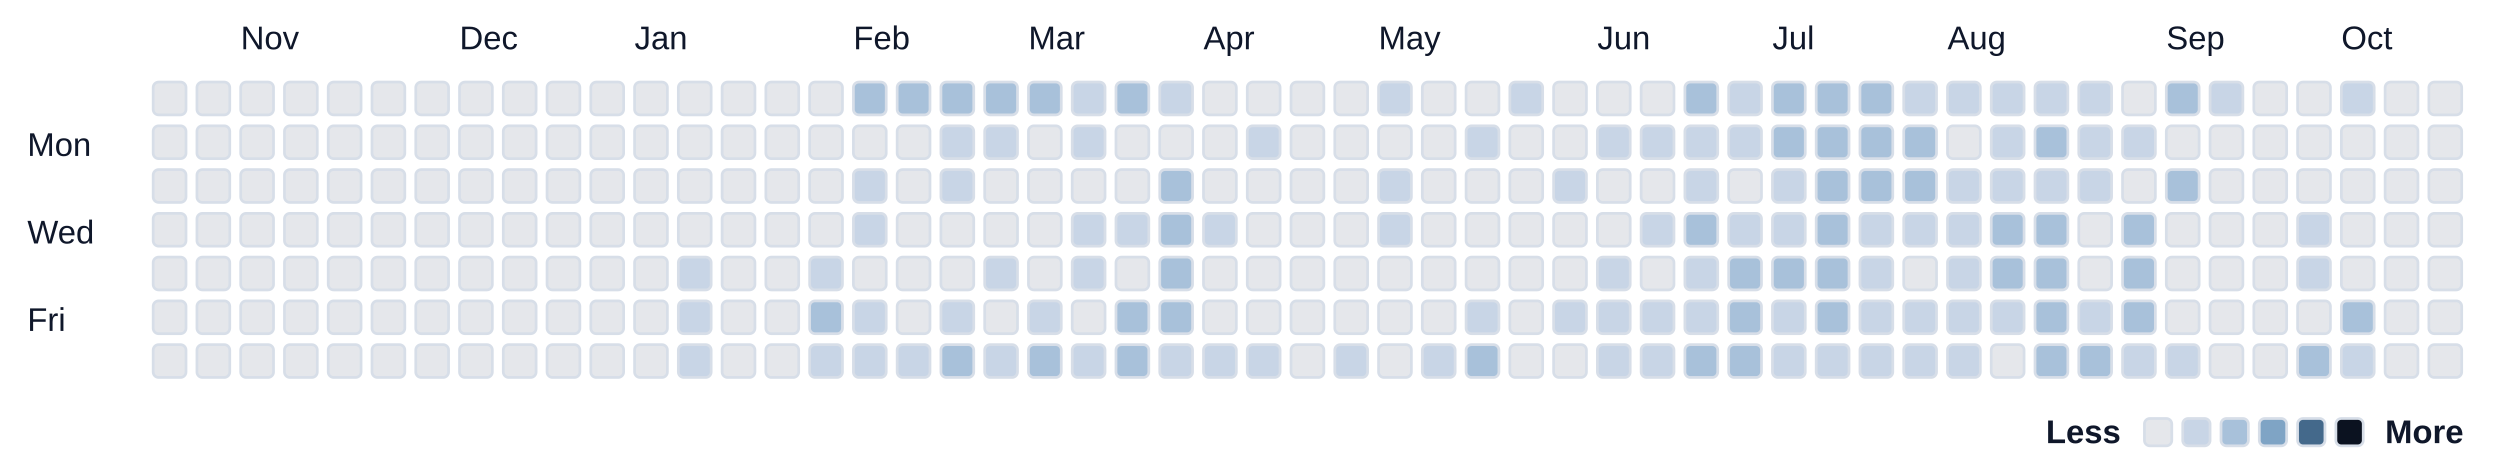
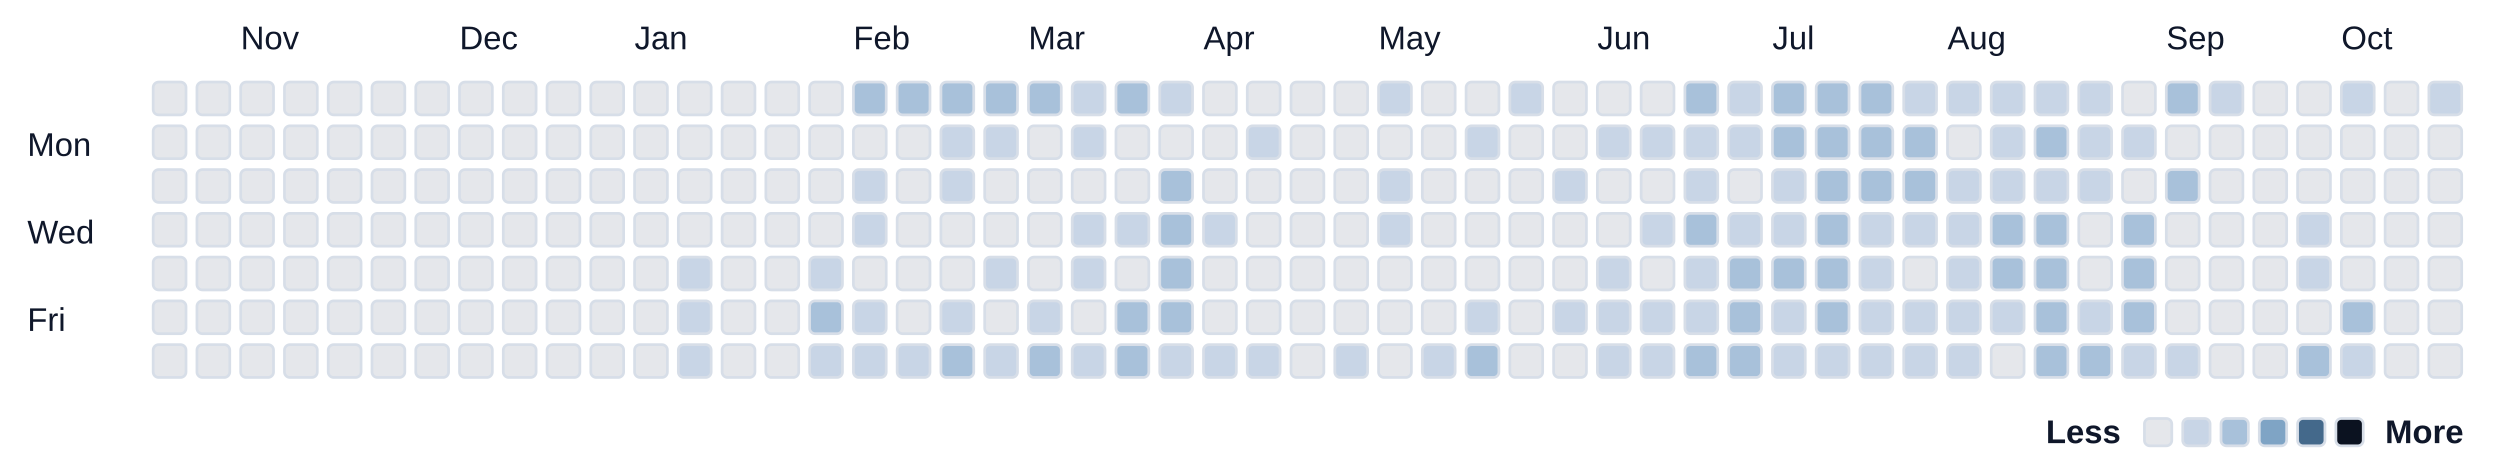
<svg xmlns="http://www.w3.org/2000/svg" baseProfile="tiny" height="174" version="1.2" width="914">
  <defs />
  <text fill="#0F172A" font-family="Segoe UI, Arial, sans-serif" font-size="12px" x="88" y="18">Nov</text>
  <text fill="#0F172A" font-family="Segoe UI, Arial, sans-serif" font-size="12px" x="168" y="18">Dec</text>
  <text fill="#0F172A" font-family="Segoe UI, Arial, sans-serif" font-size="12px" x="232" y="18">Jan</text>
  <text fill="#0F172A" font-family="Segoe UI, Arial, sans-serif" font-size="12px" x="312" y="18">Feb</text>
  <text fill="#0F172A" font-family="Segoe UI, Arial, sans-serif" font-size="12px" x="376" y="18">Mar</text>
  <text fill="#0F172A" font-family="Segoe UI, Arial, sans-serif" font-size="12px" x="440" y="18">Apr</text>
  <text fill="#0F172A" font-family="Segoe UI, Arial, sans-serif" font-size="12px" x="504" y="18">May</text>
  <text fill="#0F172A" font-family="Segoe UI, Arial, sans-serif" font-size="12px" x="584" y="18">Jun</text>
  <text fill="#0F172A" font-family="Segoe UI, Arial, sans-serif" font-size="12px" x="648" y="18">Jul</text>
  <text fill="#0F172A" font-family="Segoe UI, Arial, sans-serif" font-size="12px" x="712" y="18">Aug</text>
  <text fill="#0F172A" font-family="Segoe UI, Arial, sans-serif" font-size="12px" x="792" y="18">Sep</text>
  <text fill="#0F172A" font-family="Segoe UI, Arial, sans-serif" font-size="12px" x="856" y="18">Oct</text>
  <text fill="#0F172A" font-family="Segoe UI, Arial, sans-serif" font-size="12px" x="10" y="57">Mon</text>
  <text fill="#0F172A" font-family="Segoe UI, Arial, sans-serif" font-size="12px" x="10" y="89">Wed</text>
  <text fill="#0F172A" font-family="Segoe UI, Arial, sans-serif" font-size="12px" x="10" y="121">Fri</text>
  <rect fill="#E5E7EB" height="12" rx="2" ry="2" stroke="#D7DEE8" stroke-width="1" width="12" x="56" y="30" />
  <rect fill="#E5E7EB" height="12" rx="2" ry="2" stroke="#D7DEE8" stroke-width="1" width="12" x="56" y="46" />
  <rect fill="#E5E7EB" height="12" rx="2" ry="2" stroke="#D7DEE8" stroke-width="1" width="12" x="56" y="62" />
  <rect fill="#E5E7EB" height="12" rx="2" ry="2" stroke="#D7DEE8" stroke-width="1" width="12" x="56" y="78" />
  <rect fill="#E5E7EB" height="12" rx="2" ry="2" stroke="#D7DEE8" stroke-width="1" width="12" x="56" y="94" />
  <rect fill="#E5E7EB" height="12" rx="2" ry="2" stroke="#D7DEE8" stroke-width="1" width="12" x="56" y="110" />
  <rect fill="#E5E7EB" height="12" rx="2" ry="2" stroke="#D7DEE8" stroke-width="1" width="12" x="56" y="126" />
  <rect fill="#E5E7EB" height="12" rx="2" ry="2" stroke="#D7DEE8" stroke-width="1" width="12" x="72" y="30" />
  <rect fill="#E5E7EB" height="12" rx="2" ry="2" stroke="#D7DEE8" stroke-width="1" width="12" x="72" y="46" />
  <rect fill="#E5E7EB" height="12" rx="2" ry="2" stroke="#D7DEE8" stroke-width="1" width="12" x="72" y="62" />
  <rect fill="#E5E7EB" height="12" rx="2" ry="2" stroke="#D7DEE8" stroke-width="1" width="12" x="72" y="78" />
  <rect fill="#E5E7EB" height="12" rx="2" ry="2" stroke="#D7DEE8" stroke-width="1" width="12" x="72" y="94" />
  <rect fill="#E5E7EB" height="12" rx="2" ry="2" stroke="#D7DEE8" stroke-width="1" width="12" x="72" y="110" />
  <rect fill="#E5E7EB" height="12" rx="2" ry="2" stroke="#D7DEE8" stroke-width="1" width="12" x="72" y="126" />
  <rect fill="#E5E7EB" height="12" rx="2" ry="2" stroke="#D7DEE8" stroke-width="1" width="12" x="88" y="30" />
  <rect fill="#E5E7EB" height="12" rx="2" ry="2" stroke="#D7DEE8" stroke-width="1" width="12" x="88" y="46" />
  <rect fill="#E5E7EB" height="12" rx="2" ry="2" stroke="#D7DEE8" stroke-width="1" width="12" x="88" y="62" />
  <rect fill="#E5E7EB" height="12" rx="2" ry="2" stroke="#D7DEE8" stroke-width="1" width="12" x="88" y="78" />
  <rect fill="#E5E7EB" height="12" rx="2" ry="2" stroke="#D7DEE8" stroke-width="1" width="12" x="88" y="94" />
  <rect fill="#E5E7EB" height="12" rx="2" ry="2" stroke="#D7DEE8" stroke-width="1" width="12" x="88" y="110" />
  <rect fill="#E5E7EB" height="12" rx="2" ry="2" stroke="#D7DEE8" stroke-width="1" width="12" x="88" y="126" />
  <rect fill="#E5E7EB" height="12" rx="2" ry="2" stroke="#D7DEE8" stroke-width="1" width="12" x="104" y="30" />
  <rect fill="#E5E7EB" height="12" rx="2" ry="2" stroke="#D7DEE8" stroke-width="1" width="12" x="104" y="46" />
  <rect fill="#E5E7EB" height="12" rx="2" ry="2" stroke="#D7DEE8" stroke-width="1" width="12" x="104" y="62" />
  <rect fill="#E5E7EB" height="12" rx="2" ry="2" stroke="#D7DEE8" stroke-width="1" width="12" x="104" y="78" />
  <rect fill="#E5E7EB" height="12" rx="2" ry="2" stroke="#D7DEE8" stroke-width="1" width="12" x="104" y="94" />
  <rect fill="#E5E7EB" height="12" rx="2" ry="2" stroke="#D7DEE8" stroke-width="1" width="12" x="104" y="110" />
  <rect fill="#E5E7EB" height="12" rx="2" ry="2" stroke="#D7DEE8" stroke-width="1" width="12" x="104" y="126" />
  <rect fill="#E5E7EB" height="12" rx="2" ry="2" stroke="#D7DEE8" stroke-width="1" width="12" x="120" y="30" />
  <rect fill="#E5E7EB" height="12" rx="2" ry="2" stroke="#D7DEE8" stroke-width="1" width="12" x="120" y="46" />
  <rect fill="#E5E7EB" height="12" rx="2" ry="2" stroke="#D7DEE8" stroke-width="1" width="12" x="120" y="62" />
  <rect fill="#E5E7EB" height="12" rx="2" ry="2" stroke="#D7DEE8" stroke-width="1" width="12" x="120" y="78" />
  <rect fill="#E5E7EB" height="12" rx="2" ry="2" stroke="#D7DEE8" stroke-width="1" width="12" x="120" y="94" />
  <rect fill="#E5E7EB" height="12" rx="2" ry="2" stroke="#D7DEE8" stroke-width="1" width="12" x="120" y="110" />
  <rect fill="#E5E7EB" height="12" rx="2" ry="2" stroke="#D7DEE8" stroke-width="1" width="12" x="120" y="126" />
  <rect fill="#E5E7EB" height="12" rx="2" ry="2" stroke="#D7DEE8" stroke-width="1" width="12" x="136" y="30" />
  <rect fill="#E5E7EB" height="12" rx="2" ry="2" stroke="#D7DEE8" stroke-width="1" width="12" x="136" y="46" />
  <rect fill="#E5E7EB" height="12" rx="2" ry="2" stroke="#D7DEE8" stroke-width="1" width="12" x="136" y="62" />
  <rect fill="#E5E7EB" height="12" rx="2" ry="2" stroke="#D7DEE8" stroke-width="1" width="12" x="136" y="78" />
  <rect fill="#E5E7EB" height="12" rx="2" ry="2" stroke="#D7DEE8" stroke-width="1" width="12" x="136" y="94" />
  <rect fill="#E5E7EB" height="12" rx="2" ry="2" stroke="#D7DEE8" stroke-width="1" width="12" x="136" y="110" />
  <rect fill="#E5E7EB" height="12" rx="2" ry="2" stroke="#D7DEE8" stroke-width="1" width="12" x="136" y="126" />
  <rect fill="#E5E7EB" height="12" rx="2" ry="2" stroke="#D7DEE8" stroke-width="1" width="12" x="152" y="30" />
  <rect fill="#E5E7EB" height="12" rx="2" ry="2" stroke="#D7DEE8" stroke-width="1" width="12" x="152" y="46" />
  <rect fill="#E5E7EB" height="12" rx="2" ry="2" stroke="#D7DEE8" stroke-width="1" width="12" x="152" y="62" />
  <rect fill="#E5E7EB" height="12" rx="2" ry="2" stroke="#D7DEE8" stroke-width="1" width="12" x="152" y="78" />
  <rect fill="#E5E7EB" height="12" rx="2" ry="2" stroke="#D7DEE8" stroke-width="1" width="12" x="152" y="94" />
  <rect fill="#E5E7EB" height="12" rx="2" ry="2" stroke="#D7DEE8" stroke-width="1" width="12" x="152" y="110" />
  <rect fill="#E5E7EB" height="12" rx="2" ry="2" stroke="#D7DEE8" stroke-width="1" width="12" x="152" y="126" />
  <rect fill="#E5E7EB" height="12" rx="2" ry="2" stroke="#D7DEE8" stroke-width="1" width="12" x="168" y="30" />
  <rect fill="#E5E7EB" height="12" rx="2" ry="2" stroke="#D7DEE8" stroke-width="1" width="12" x="168" y="46" />
  <rect fill="#E5E7EB" height="12" rx="2" ry="2" stroke="#D7DEE8" stroke-width="1" width="12" x="168" y="62" />
  <rect fill="#E5E7EB" height="12" rx="2" ry="2" stroke="#D7DEE8" stroke-width="1" width="12" x="168" y="78" />
  <rect fill="#E5E7EB" height="12" rx="2" ry="2" stroke="#D7DEE8" stroke-width="1" width="12" x="168" y="94" />
  <rect fill="#E5E7EB" height="12" rx="2" ry="2" stroke="#D7DEE8" stroke-width="1" width="12" x="168" y="110" />
  <rect fill="#E5E7EB" height="12" rx="2" ry="2" stroke="#D7DEE8" stroke-width="1" width="12" x="168" y="126" />
  <rect fill="#E5E7EB" height="12" rx="2" ry="2" stroke="#D7DEE8" stroke-width="1" width="12" x="184" y="30" />
  <rect fill="#E5E7EB" height="12" rx="2" ry="2" stroke="#D7DEE8" stroke-width="1" width="12" x="184" y="46" />
  <rect fill="#E5E7EB" height="12" rx="2" ry="2" stroke="#D7DEE8" stroke-width="1" width="12" x="184" y="62" />
  <rect fill="#E5E7EB" height="12" rx="2" ry="2" stroke="#D7DEE8" stroke-width="1" width="12" x="184" y="78" />
  <rect fill="#E5E7EB" height="12" rx="2" ry="2" stroke="#D7DEE8" stroke-width="1" width="12" x="184" y="94" />
  <rect fill="#E5E7EB" height="12" rx="2" ry="2" stroke="#D7DEE8" stroke-width="1" width="12" x="184" y="110" />
  <rect fill="#E5E7EB" height="12" rx="2" ry="2" stroke="#D7DEE8" stroke-width="1" width="12" x="184" y="126" />
  <rect fill="#E5E7EB" height="12" rx="2" ry="2" stroke="#D7DEE8" stroke-width="1" width="12" x="200" y="30" />
  <rect fill="#E5E7EB" height="12" rx="2" ry="2" stroke="#D7DEE8" stroke-width="1" width="12" x="200" y="46" />
  <rect fill="#E5E7EB" height="12" rx="2" ry="2" stroke="#D7DEE8" stroke-width="1" width="12" x="200" y="62" />
  <rect fill="#E5E7EB" height="12" rx="2" ry="2" stroke="#D7DEE8" stroke-width="1" width="12" x="200" y="78" />
  <rect fill="#E5E7EB" height="12" rx="2" ry="2" stroke="#D7DEE8" stroke-width="1" width="12" x="200" y="94" />
  <rect fill="#E5E7EB" height="12" rx="2" ry="2" stroke="#D7DEE8" stroke-width="1" width="12" x="200" y="110" />
  <rect fill="#E5E7EB" height="12" rx="2" ry="2" stroke="#D7DEE8" stroke-width="1" width="12" x="200" y="126" />
  <rect fill="#E5E7EB" height="12" rx="2" ry="2" stroke="#D7DEE8" stroke-width="1" width="12" x="216" y="30" />
  <rect fill="#E5E7EB" height="12" rx="2" ry="2" stroke="#D7DEE8" stroke-width="1" width="12" x="216" y="46" />
  <rect fill="#E5E7EB" height="12" rx="2" ry="2" stroke="#D7DEE8" stroke-width="1" width="12" x="216" y="62" />
  <rect fill="#E5E7EB" height="12" rx="2" ry="2" stroke="#D7DEE8" stroke-width="1" width="12" x="216" y="78" />
  <rect fill="#E5E7EB" height="12" rx="2" ry="2" stroke="#D7DEE8" stroke-width="1" width="12" x="216" y="94" />
  <rect fill="#E5E7EB" height="12" rx="2" ry="2" stroke="#D7DEE8" stroke-width="1" width="12" x="216" y="110" />
  <rect fill="#E5E7EB" height="12" rx="2" ry="2" stroke="#D7DEE8" stroke-width="1" width="12" x="216" y="126" />
  <rect fill="#E5E7EB" height="12" rx="2" ry="2" stroke="#D7DEE8" stroke-width="1" width="12" x="232" y="30" />
  <rect fill="#E5E7EB" height="12" rx="2" ry="2" stroke="#D7DEE8" stroke-width="1" width="12" x="232" y="46" />
  <rect fill="#E5E7EB" height="12" rx="2" ry="2" stroke="#D7DEE8" stroke-width="1" width="12" x="232" y="62" />
  <rect fill="#E5E7EB" height="12" rx="2" ry="2" stroke="#D7DEE8" stroke-width="1" width="12" x="232" y="78" />
  <rect fill="#E5E7EB" height="12" rx="2" ry="2" stroke="#D7DEE8" stroke-width="1" width="12" x="232" y="94" />
  <rect fill="#E5E7EB" height="12" rx="2" ry="2" stroke="#D7DEE8" stroke-width="1" width="12" x="232" y="110" />
  <rect fill="#E5E7EB" height="12" rx="2" ry="2" stroke="#D7DEE8" stroke-width="1" width="12" x="232" y="126" />
  <rect fill="#E5E7EB" height="12" rx="2" ry="2" stroke="#D7DEE8" stroke-width="1" width="12" x="248" y="30" />
  <rect fill="#E5E7EB" height="12" rx="2" ry="2" stroke="#D7DEE8" stroke-width="1" width="12" x="248" y="46" />
  <rect fill="#E5E7EB" height="12" rx="2" ry="2" stroke="#D7DEE8" stroke-width="1" width="12" x="248" y="62" />
  <rect fill="#E5E7EB" height="12" rx="2" ry="2" stroke="#D7DEE8" stroke-width="1" width="12" x="248" y="78" />
  <rect fill="#C8D5E6" height="12" rx="2" ry="2" stroke="#D7DEE8" stroke-width="1" width="12" x="248" y="94" />
  <rect fill="#C8D5E6" height="12" rx="2" ry="2" stroke="#D7DEE8" stroke-width="1" width="12" x="248" y="110" />
  <rect fill="#C8D5E6" height="12" rx="2" ry="2" stroke="#D7DEE8" stroke-width="1" width="12" x="248" y="126" />
  <rect fill="#E5E7EB" height="12" rx="2" ry="2" stroke="#D7DEE8" stroke-width="1" width="12" x="264" y="30" />
  <rect fill="#E5E7EB" height="12" rx="2" ry="2" stroke="#D7DEE8" stroke-width="1" width="12" x="264" y="46" />
  <rect fill="#E5E7EB" height="12" rx="2" ry="2" stroke="#D7DEE8" stroke-width="1" width="12" x="264" y="62" />
  <rect fill="#E5E7EB" height="12" rx="2" ry="2" stroke="#D7DEE8" stroke-width="1" width="12" x="264" y="78" />
  <rect fill="#E5E7EB" height="12" rx="2" ry="2" stroke="#D7DEE8" stroke-width="1" width="12" x="264" y="94" />
  <rect fill="#E5E7EB" height="12" rx="2" ry="2" stroke="#D7DEE8" stroke-width="1" width="12" x="264" y="110" />
  <rect fill="#E5E7EB" height="12" rx="2" ry="2" stroke="#D7DEE8" stroke-width="1" width="12" x="264" y="126" />
  <rect fill="#E5E7EB" height="12" rx="2" ry="2" stroke="#D7DEE8" stroke-width="1" width="12" x="280" y="30" />
  <rect fill="#E5E7EB" height="12" rx="2" ry="2" stroke="#D7DEE8" stroke-width="1" width="12" x="280" y="46" />
  <rect fill="#E5E7EB" height="12" rx="2" ry="2" stroke="#D7DEE8" stroke-width="1" width="12" x="280" y="62" />
  <rect fill="#E5E7EB" height="12" rx="2" ry="2" stroke="#D7DEE8" stroke-width="1" width="12" x="280" y="78" />
  <rect fill="#E5E7EB" height="12" rx="2" ry="2" stroke="#D7DEE8" stroke-width="1" width="12" x="280" y="94" />
  <rect fill="#E5E7EB" height="12" rx="2" ry="2" stroke="#D7DEE8" stroke-width="1" width="12" x="280" y="110" />
  <rect fill="#E5E7EB" height="12" rx="2" ry="2" stroke="#D7DEE8" stroke-width="1" width="12" x="280" y="126" />
  <rect fill="#E5E7EB" height="12" rx="2" ry="2" stroke="#D7DEE8" stroke-width="1" width="12" x="296" y="30" />
  <rect fill="#E5E7EB" height="12" rx="2" ry="2" stroke="#D7DEE8" stroke-width="1" width="12" x="296" y="46" />
  <rect fill="#E5E7EB" height="12" rx="2" ry="2" stroke="#D7DEE8" stroke-width="1" width="12" x="296" y="62" />
  <rect fill="#E5E7EB" height="12" rx="2" ry="2" stroke="#D7DEE8" stroke-width="1" width="12" x="296" y="78" />
  <rect fill="#C8D5E6" height="12" rx="2" ry="2" stroke="#D7DEE8" stroke-width="1" width="12" x="296" y="94" />
  <rect fill="#A8C1DA" height="12" rx="2" ry="2" stroke="#D7DEE8" stroke-width="1" width="12" x="296" y="110" />
  <rect fill="#C8D5E6" height="12" rx="2" ry="2" stroke="#D7DEE8" stroke-width="1" width="12" x="296" y="126" />
  <rect fill="#A8C1DA" height="12" rx="2" ry="2" stroke="#D7DEE8" stroke-width="1" width="12" x="312" y="30" />
  <rect fill="#E5E7EB" height="12" rx="2" ry="2" stroke="#D7DEE8" stroke-width="1" width="12" x="312" y="46" />
  <rect fill="#C8D5E6" height="12" rx="2" ry="2" stroke="#D7DEE8" stroke-width="1" width="12" x="312" y="62" />
  <rect fill="#C8D5E6" height="12" rx="2" ry="2" stroke="#D7DEE8" stroke-width="1" width="12" x="312" y="78" />
  <rect fill="#E5E7EB" height="12" rx="2" ry="2" stroke="#D7DEE8" stroke-width="1" width="12" x="312" y="94" />
  <rect fill="#C8D5E6" height="12" rx="2" ry="2" stroke="#D7DEE8" stroke-width="1" width="12" x="312" y="110" />
  <rect fill="#C8D5E6" height="12" rx="2" ry="2" stroke="#D7DEE8" stroke-width="1" width="12" x="312" y="126" />
  <rect fill="#A8C1DA" height="12" rx="2" ry="2" stroke="#D7DEE8" stroke-width="1" width="12" x="328" y="30" />
  <rect fill="#E5E7EB" height="12" rx="2" ry="2" stroke="#D7DEE8" stroke-width="1" width="12" x="328" y="46" />
  <rect fill="#E5E7EB" height="12" rx="2" ry="2" stroke="#D7DEE8" stroke-width="1" width="12" x="328" y="62" />
  <rect fill="#E5E7EB" height="12" rx="2" ry="2" stroke="#D7DEE8" stroke-width="1" width="12" x="328" y="78" />
  <rect fill="#E5E7EB" height="12" rx="2" ry="2" stroke="#D7DEE8" stroke-width="1" width="12" x="328" y="94" />
  <rect fill="#E5E7EB" height="12" rx="2" ry="2" stroke="#D7DEE8" stroke-width="1" width="12" x="328" y="110" />
  <rect fill="#C8D5E6" height="12" rx="2" ry="2" stroke="#D7DEE8" stroke-width="1" width="12" x="328" y="126" />
  <rect fill="#A8C1DA" height="12" rx="2" ry="2" stroke="#D7DEE8" stroke-width="1" width="12" x="344" y="30" />
  <rect fill="#C8D5E6" height="12" rx="2" ry="2" stroke="#D7DEE8" stroke-width="1" width="12" x="344" y="46" />
  <rect fill="#C8D5E6" height="12" rx="2" ry="2" stroke="#D7DEE8" stroke-width="1" width="12" x="344" y="62" />
  <rect fill="#E5E7EB" height="12" rx="2" ry="2" stroke="#D7DEE8" stroke-width="1" width="12" x="344" y="78" />
  <rect fill="#E5E7EB" height="12" rx="2" ry="2" stroke="#D7DEE8" stroke-width="1" width="12" x="344" y="94" />
  <rect fill="#C8D5E6" height="12" rx="2" ry="2" stroke="#D7DEE8" stroke-width="1" width="12" x="344" y="110" />
  <rect fill="#A8C1DA" height="12" rx="2" ry="2" stroke="#D7DEE8" stroke-width="1" width="12" x="344" y="126" />
  <rect fill="#A8C1DA" height="12" rx="2" ry="2" stroke="#D7DEE8" stroke-width="1" width="12" x="360" y="30" />
  <rect fill="#C8D5E6" height="12" rx="2" ry="2" stroke="#D7DEE8" stroke-width="1" width="12" x="360" y="46" />
  <rect fill="#E5E7EB" height="12" rx="2" ry="2" stroke="#D7DEE8" stroke-width="1" width="12" x="360" y="62" />
  <rect fill="#E5E7EB" height="12" rx="2" ry="2" stroke="#D7DEE8" stroke-width="1" width="12" x="360" y="78" />
  <rect fill="#C8D5E6" height="12" rx="2" ry="2" stroke="#D7DEE8" stroke-width="1" width="12" x="360" y="94" />
  <rect fill="#E5E7EB" height="12" rx="2" ry="2" stroke="#D7DEE8" stroke-width="1" width="12" x="360" y="110" />
  <rect fill="#C8D5E6" height="12" rx="2" ry="2" stroke="#D7DEE8" stroke-width="1" width="12" x="360" y="126" />
  <rect fill="#A8C1DA" height="12" rx="2" ry="2" stroke="#D7DEE8" stroke-width="1" width="12" x="376" y="30" />
  <rect fill="#E5E7EB" height="12" rx="2" ry="2" stroke="#D7DEE8" stroke-width="1" width="12" x="376" y="46" />
  <rect fill="#E5E7EB" height="12" rx="2" ry="2" stroke="#D7DEE8" stroke-width="1" width="12" x="376" y="62" />
  <rect fill="#E5E7EB" height="12" rx="2" ry="2" stroke="#D7DEE8" stroke-width="1" width="12" x="376" y="78" />
  <rect fill="#E5E7EB" height="12" rx="2" ry="2" stroke="#D7DEE8" stroke-width="1" width="12" x="376" y="94" />
  <rect fill="#C8D5E6" height="12" rx="2" ry="2" stroke="#D7DEE8" stroke-width="1" width="12" x="376" y="110" />
  <rect fill="#A8C1DA" height="12" rx="2" ry="2" stroke="#D7DEE8" stroke-width="1" width="12" x="376" y="126" />
  <rect fill="#C8D5E6" height="12" rx="2" ry="2" stroke="#D7DEE8" stroke-width="1" width="12" x="392" y="30" />
  <rect fill="#C8D5E6" height="12" rx="2" ry="2" stroke="#D7DEE8" stroke-width="1" width="12" x="392" y="46" />
  <rect fill="#E5E7EB" height="12" rx="2" ry="2" stroke="#D7DEE8" stroke-width="1" width="12" x="392" y="62" />
  <rect fill="#C8D5E6" height="12" rx="2" ry="2" stroke="#D7DEE8" stroke-width="1" width="12" x="392" y="78" />
  <rect fill="#C8D5E6" height="12" rx="2" ry="2" stroke="#D7DEE8" stroke-width="1" width="12" x="392" y="94" />
  <rect fill="#E5E7EB" height="12" rx="2" ry="2" stroke="#D7DEE8" stroke-width="1" width="12" x="392" y="110" />
  <rect fill="#C8D5E6" height="12" rx="2" ry="2" stroke="#D7DEE8" stroke-width="1" width="12" x="392" y="126" />
  <rect fill="#A8C1DA" height="12" rx="2" ry="2" stroke="#D7DEE8" stroke-width="1" width="12" x="408" y="30" />
  <rect fill="#E5E7EB" height="12" rx="2" ry="2" stroke="#D7DEE8" stroke-width="1" width="12" x="408" y="46" />
  <rect fill="#E5E7EB" height="12" rx="2" ry="2" stroke="#D7DEE8" stroke-width="1" width="12" x="408" y="62" />
  <rect fill="#C8D5E6" height="12" rx="2" ry="2" stroke="#D7DEE8" stroke-width="1" width="12" x="408" y="78" />
  <rect fill="#E5E7EB" height="12" rx="2" ry="2" stroke="#D7DEE8" stroke-width="1" width="12" x="408" y="94" />
  <rect fill="#A8C1DA" height="12" rx="2" ry="2" stroke="#D7DEE8" stroke-width="1" width="12" x="408" y="110" />
  <rect fill="#A8C1DA" height="12" rx="2" ry="2" stroke="#D7DEE8" stroke-width="1" width="12" x="408" y="126" />
  <rect fill="#C8D5E6" height="12" rx="2" ry="2" stroke="#D7DEE8" stroke-width="1" width="12" x="424" y="30" />
  <rect fill="#E5E7EB" height="12" rx="2" ry="2" stroke="#D7DEE8" stroke-width="1" width="12" x="424" y="46" />
  <rect fill="#A8C1DA" height="12" rx="2" ry="2" stroke="#D7DEE8" stroke-width="1" width="12" x="424" y="62" />
  <rect fill="#A8C1DA" height="12" rx="2" ry="2" stroke="#D7DEE8" stroke-width="1" width="12" x="424" y="78" />
  <rect fill="#A8C1DA" height="12" rx="2" ry="2" stroke="#D7DEE8" stroke-width="1" width="12" x="424" y="94" />
  <rect fill="#A8C1DA" height="12" rx="2" ry="2" stroke="#D7DEE8" stroke-width="1" width="12" x="424" y="110" />
  <rect fill="#C8D5E6" height="12" rx="2" ry="2" stroke="#D7DEE8" stroke-width="1" width="12" x="424" y="126" />
  <rect fill="#E5E7EB" height="12" rx="2" ry="2" stroke="#D7DEE8" stroke-width="1" width="12" x="440" y="30" />
  <rect fill="#E5E7EB" height="12" rx="2" ry="2" stroke="#D7DEE8" stroke-width="1" width="12" x="440" y="46" />
  <rect fill="#E5E7EB" height="12" rx="2" ry="2" stroke="#D7DEE8" stroke-width="1" width="12" x="440" y="62" />
  <rect fill="#C8D5E6" height="12" rx="2" ry="2" stroke="#D7DEE8" stroke-width="1" width="12" x="440" y="78" />
  <rect fill="#E5E7EB" height="12" rx="2" ry="2" stroke="#D7DEE8" stroke-width="1" width="12" x="440" y="94" />
  <rect fill="#E5E7EB" height="12" rx="2" ry="2" stroke="#D7DEE8" stroke-width="1" width="12" x="440" y="110" />
  <rect fill="#C8D5E6" height="12" rx="2" ry="2" stroke="#D7DEE8" stroke-width="1" width="12" x="440" y="126" />
  <rect fill="#E5E7EB" height="12" rx="2" ry="2" stroke="#D7DEE8" stroke-width="1" width="12" x="456" y="30" />
  <rect fill="#C8D5E6" height="12" rx="2" ry="2" stroke="#D7DEE8" stroke-width="1" width="12" x="456" y="46" />
  <rect fill="#E5E7EB" height="12" rx="2" ry="2" stroke="#D7DEE8" stroke-width="1" width="12" x="456" y="62" />
  <rect fill="#E5E7EB" height="12" rx="2" ry="2" stroke="#D7DEE8" stroke-width="1" width="12" x="456" y="78" />
  <rect fill="#E5E7EB" height="12" rx="2" ry="2" stroke="#D7DEE8" stroke-width="1" width="12" x="456" y="94" />
  <rect fill="#E5E7EB" height="12" rx="2" ry="2" stroke="#D7DEE8" stroke-width="1" width="12" x="456" y="110" />
  <rect fill="#C8D5E6" height="12" rx="2" ry="2" stroke="#D7DEE8" stroke-width="1" width="12" x="456" y="126" />
  <rect fill="#E5E7EB" height="12" rx="2" ry="2" stroke="#D7DEE8" stroke-width="1" width="12" x="472" y="30" />
  <rect fill="#E5E7EB" height="12" rx="2" ry="2" stroke="#D7DEE8" stroke-width="1" width="12" x="472" y="46" />
  <rect fill="#E5E7EB" height="12" rx="2" ry="2" stroke="#D7DEE8" stroke-width="1" width="12" x="472" y="62" />
  <rect fill="#E5E7EB" height="12" rx="2" ry="2" stroke="#D7DEE8" stroke-width="1" width="12" x="472" y="78" />
  <rect fill="#E5E7EB" height="12" rx="2" ry="2" stroke="#D7DEE8" stroke-width="1" width="12" x="472" y="94" />
  <rect fill="#E5E7EB" height="12" rx="2" ry="2" stroke="#D7DEE8" stroke-width="1" width="12" x="472" y="110" />
  <rect fill="#E5E7EB" height="12" rx="2" ry="2" stroke="#D7DEE8" stroke-width="1" width="12" x="472" y="126" />
  <rect fill="#E5E7EB" height="12" rx="2" ry="2" stroke="#D7DEE8" stroke-width="1" width="12" x="488" y="30" />
  <rect fill="#E5E7EB" height="12" rx="2" ry="2" stroke="#D7DEE8" stroke-width="1" width="12" x="488" y="46" />
  <rect fill="#E5E7EB" height="12" rx="2" ry="2" stroke="#D7DEE8" stroke-width="1" width="12" x="488" y="62" />
  <rect fill="#E5E7EB" height="12" rx="2" ry="2" stroke="#D7DEE8" stroke-width="1" width="12" x="488" y="78" />
  <rect fill="#E5E7EB" height="12" rx="2" ry="2" stroke="#D7DEE8" stroke-width="1" width="12" x="488" y="94" />
  <rect fill="#E5E7EB" height="12" rx="2" ry="2" stroke="#D7DEE8" stroke-width="1" width="12" x="488" y="110" />
  <rect fill="#C8D5E6" height="12" rx="2" ry="2" stroke="#D7DEE8" stroke-width="1" width="12" x="488" y="126" />
  <rect fill="#C8D5E6" height="12" rx="2" ry="2" stroke="#D7DEE8" stroke-width="1" width="12" x="504" y="30" />
  <rect fill="#E5E7EB" height="12" rx="2" ry="2" stroke="#D7DEE8" stroke-width="1" width="12" x="504" y="46" />
  <rect fill="#C8D5E6" height="12" rx="2" ry="2" stroke="#D7DEE8" stroke-width="1" width="12" x="504" y="62" />
  <rect fill="#C8D5E6" height="12" rx="2" ry="2" stroke="#D7DEE8" stroke-width="1" width="12" x="504" y="78" />
  <rect fill="#E5E7EB" height="12" rx="2" ry="2" stroke="#D7DEE8" stroke-width="1" width="12" x="504" y="94" />
  <rect fill="#E5E7EB" height="12" rx="2" ry="2" stroke="#D7DEE8" stroke-width="1" width="12" x="504" y="110" />
  <rect fill="#E5E7EB" height="12" rx="2" ry="2" stroke="#D7DEE8" stroke-width="1" width="12" x="504" y="126" />
  <rect fill="#E5E7EB" height="12" rx="2" ry="2" stroke="#D7DEE8" stroke-width="1" width="12" x="520" y="30" />
  <rect fill="#E5E7EB" height="12" rx="2" ry="2" stroke="#D7DEE8" stroke-width="1" width="12" x="520" y="46" />
  <rect fill="#E5E7EB" height="12" rx="2" ry="2" stroke="#D7DEE8" stroke-width="1" width="12" x="520" y="62" />
  <rect fill="#E5E7EB" height="12" rx="2" ry="2" stroke="#D7DEE8" stroke-width="1" width="12" x="520" y="78" />
  <rect fill="#E5E7EB" height="12" rx="2" ry="2" stroke="#D7DEE8" stroke-width="1" width="12" x="520" y="94" />
  <rect fill="#E5E7EB" height="12" rx="2" ry="2" stroke="#D7DEE8" stroke-width="1" width="12" x="520" y="110" />
  <rect fill="#C8D5E6" height="12" rx="2" ry="2" stroke="#D7DEE8" stroke-width="1" width="12" x="520" y="126" />
  <rect fill="#E5E7EB" height="12" rx="2" ry="2" stroke="#D7DEE8" stroke-width="1" width="12" x="536" y="30" />
  <rect fill="#C8D5E6" height="12" rx="2" ry="2" stroke="#D7DEE8" stroke-width="1" width="12" x="536" y="46" />
  <rect fill="#E5E7EB" height="12" rx="2" ry="2" stroke="#D7DEE8" stroke-width="1" width="12" x="536" y="62" />
  <rect fill="#E5E7EB" height="12" rx="2" ry="2" stroke="#D7DEE8" stroke-width="1" width="12" x="536" y="78" />
  <rect fill="#E5E7EB" height="12" rx="2" ry="2" stroke="#D7DEE8" stroke-width="1" width="12" x="536" y="94" />
  <rect fill="#C8D5E6" height="12" rx="2" ry="2" stroke="#D7DEE8" stroke-width="1" width="12" x="536" y="110" />
  <rect fill="#A8C1DA" height="12" rx="2" ry="2" stroke="#D7DEE8" stroke-width="1" width="12" x="536" y="126" />
  <rect fill="#C8D5E6" height="12" rx="2" ry="2" stroke="#D7DEE8" stroke-width="1" width="12" x="552" y="30" />
  <rect fill="#E5E7EB" height="12" rx="2" ry="2" stroke="#D7DEE8" stroke-width="1" width="12" x="552" y="46" />
  <rect fill="#E5E7EB" height="12" rx="2" ry="2" stroke="#D7DEE8" stroke-width="1" width="12" x="552" y="62" />
  <rect fill="#E5E7EB" height="12" rx="2" ry="2" stroke="#D7DEE8" stroke-width="1" width="12" x="552" y="78" />
  <rect fill="#E5E7EB" height="12" rx="2" ry="2" stroke="#D7DEE8" stroke-width="1" width="12" x="552" y="94" />
  <rect fill="#E5E7EB" height="12" rx="2" ry="2" stroke="#D7DEE8" stroke-width="1" width="12" x="552" y="110" />
  <rect fill="#E5E7EB" height="12" rx="2" ry="2" stroke="#D7DEE8" stroke-width="1" width="12" x="552" y="126" />
  <rect fill="#E5E7EB" height="12" rx="2" ry="2" stroke="#D7DEE8" stroke-width="1" width="12" x="568" y="30" />
  <rect fill="#E5E7EB" height="12" rx="2" ry="2" stroke="#D7DEE8" stroke-width="1" width="12" x="568" y="46" />
  <rect fill="#C8D5E6" height="12" rx="2" ry="2" stroke="#D7DEE8" stroke-width="1" width="12" x="568" y="62" />
  <rect fill="#E5E7EB" height="12" rx="2" ry="2" stroke="#D7DEE8" stroke-width="1" width="12" x="568" y="78" />
  <rect fill="#E5E7EB" height="12" rx="2" ry="2" stroke="#D7DEE8" stroke-width="1" width="12" x="568" y="94" />
  <rect fill="#C8D5E6" height="12" rx="2" ry="2" stroke="#D7DEE8" stroke-width="1" width="12" x="568" y="110" />
  <rect fill="#E5E7EB" height="12" rx="2" ry="2" stroke="#D7DEE8" stroke-width="1" width="12" x="568" y="126" />
  <rect fill="#E5E7EB" height="12" rx="2" ry="2" stroke="#D7DEE8" stroke-width="1" width="12" x="584" y="30" />
  <rect fill="#C8D5E6" height="12" rx="2" ry="2" stroke="#D7DEE8" stroke-width="1" width="12" x="584" y="46" />
  <rect fill="#E5E7EB" height="12" rx="2" ry="2" stroke="#D7DEE8" stroke-width="1" width="12" x="584" y="62" />
  <rect fill="#E5E7EB" height="12" rx="2" ry="2" stroke="#D7DEE8" stroke-width="1" width="12" x="584" y="78" />
  <rect fill="#C8D5E6" height="12" rx="2" ry="2" stroke="#D7DEE8" stroke-width="1" width="12" x="584" y="94" />
  <rect fill="#C8D5E6" height="12" rx="2" ry="2" stroke="#D7DEE8" stroke-width="1" width="12" x="584" y="110" />
  <rect fill="#C8D5E6" height="12" rx="2" ry="2" stroke="#D7DEE8" stroke-width="1" width="12" x="584" y="126" />
  <rect fill="#E5E7EB" height="12" rx="2" ry="2" stroke="#D7DEE8" stroke-width="1" width="12" x="600" y="30" />
  <rect fill="#C8D5E6" height="12" rx="2" ry="2" stroke="#D7DEE8" stroke-width="1" width="12" x="600" y="46" />
  <rect fill="#E5E7EB" height="12" rx="2" ry="2" stroke="#D7DEE8" stroke-width="1" width="12" x="600" y="62" />
  <rect fill="#C8D5E6" height="12" rx="2" ry="2" stroke="#D7DEE8" stroke-width="1" width="12" x="600" y="78" />
  <rect fill="#E5E7EB" height="12" rx="2" ry="2" stroke="#D7DEE8" stroke-width="1" width="12" x="600" y="94" />
  <rect fill="#C8D5E6" height="12" rx="2" ry="2" stroke="#D7DEE8" stroke-width="1" width="12" x="600" y="110" />
  <rect fill="#C8D5E6" height="12" rx="2" ry="2" stroke="#D7DEE8" stroke-width="1" width="12" x="600" y="126" />
  <rect fill="#A8C1DA" height="12" rx="2" ry="2" stroke="#D7DEE8" stroke-width="1" width="12" x="616" y="30" />
  <rect fill="#C8D5E6" height="12" rx="2" ry="2" stroke="#D7DEE8" stroke-width="1" width="12" x="616" y="46" />
  <rect fill="#C8D5E6" height="12" rx="2" ry="2" stroke="#D7DEE8" stroke-width="1" width="12" x="616" y="62" />
  <rect fill="#A8C1DA" height="12" rx="2" ry="2" stroke="#D7DEE8" stroke-width="1" width="12" x="616" y="78" />
  <rect fill="#C8D5E6" height="12" rx="2" ry="2" stroke="#D7DEE8" stroke-width="1" width="12" x="616" y="94" />
  <rect fill="#C8D5E6" height="12" rx="2" ry="2" stroke="#D7DEE8" stroke-width="1" width="12" x="616" y="110" />
  <rect fill="#A8C1DA" height="12" rx="2" ry="2" stroke="#D7DEE8" stroke-width="1" width="12" x="616" y="126" />
  <rect fill="#C8D5E6" height="12" rx="2" ry="2" stroke="#D7DEE8" stroke-width="1" width="12" x="632" y="30" />
  <rect fill="#C8D5E6" height="12" rx="2" ry="2" stroke="#D7DEE8" stroke-width="1" width="12" x="632" y="46" />
  <rect fill="#E5E7EB" height="12" rx="2" ry="2" stroke="#D7DEE8" stroke-width="1" width="12" x="632" y="62" />
  <rect fill="#C8D5E6" height="12" rx="2" ry="2" stroke="#D7DEE8" stroke-width="1" width="12" x="632" y="78" />
  <rect fill="#A8C1DA" height="12" rx="2" ry="2" stroke="#D7DEE8" stroke-width="1" width="12" x="632" y="94" />
  <rect fill="#A8C1DA" height="12" rx="2" ry="2" stroke="#D7DEE8" stroke-width="1" width="12" x="632" y="110" />
  <rect fill="#A8C1DA" height="12" rx="2" ry="2" stroke="#D7DEE8" stroke-width="1" width="12" x="632" y="126" />
  <rect fill="#A8C1DA" height="12" rx="2" ry="2" stroke="#D7DEE8" stroke-width="1" width="12" x="648" y="30" />
  <rect fill="#A8C1DA" height="12" rx="2" ry="2" stroke="#D7DEE8" stroke-width="1" width="12" x="648" y="46" />
  <rect fill="#C8D5E6" height="12" rx="2" ry="2" stroke="#D7DEE8" stroke-width="1" width="12" x="648" y="62" />
  <rect fill="#C8D5E6" height="12" rx="2" ry="2" stroke="#D7DEE8" stroke-width="1" width="12" x="648" y="78" />
  <rect fill="#A8C1DA" height="12" rx="2" ry="2" stroke="#D7DEE8" stroke-width="1" width="12" x="648" y="94" />
  <rect fill="#C8D5E6" height="12" rx="2" ry="2" stroke="#D7DEE8" stroke-width="1" width="12" x="648" y="110" />
  <rect fill="#C8D5E6" height="12" rx="2" ry="2" stroke="#D7DEE8" stroke-width="1" width="12" x="648" y="126" />
  <rect fill="#A8C1DA" height="12" rx="2" ry="2" stroke="#D7DEE8" stroke-width="1" width="12" x="664" y="30" />
  <rect fill="#A8C1DA" height="12" rx="2" ry="2" stroke="#D7DEE8" stroke-width="1" width="12" x="664" y="46" />
  <rect fill="#A8C1DA" height="12" rx="2" ry="2" stroke="#D7DEE8" stroke-width="1" width="12" x="664" y="62" />
  <rect fill="#A8C1DA" height="12" rx="2" ry="2" stroke="#D7DEE8" stroke-width="1" width="12" x="664" y="78" />
  <rect fill="#A8C1DA" height="12" rx="2" ry="2" stroke="#D7DEE8" stroke-width="1" width="12" x="664" y="94" />
  <rect fill="#A8C1DA" height="12" rx="2" ry="2" stroke="#D7DEE8" stroke-width="1" width="12" x="664" y="110" />
  <rect fill="#C8D5E6" height="12" rx="2" ry="2" stroke="#D7DEE8" stroke-width="1" width="12" x="664" y="126" />
  <rect fill="#A8C1DA" height="12" rx="2" ry="2" stroke="#D7DEE8" stroke-width="1" width="12" x="680" y="30" />
  <rect fill="#A8C1DA" height="12" rx="2" ry="2" stroke="#D7DEE8" stroke-width="1" width="12" x="680" y="46" />
  <rect fill="#A8C1DA" height="12" rx="2" ry="2" stroke="#D7DEE8" stroke-width="1" width="12" x="680" y="62" />
  <rect fill="#C8D5E6" height="12" rx="2" ry="2" stroke="#D7DEE8" stroke-width="1" width="12" x="680" y="78" />
  <rect fill="#C8D5E6" height="12" rx="2" ry="2" stroke="#D7DEE8" stroke-width="1" width="12" x="680" y="94" />
  <rect fill="#C8D5E6" height="12" rx="2" ry="2" stroke="#D7DEE8" stroke-width="1" width="12" x="680" y="110" />
  <rect fill="#C8D5E6" height="12" rx="2" ry="2" stroke="#D7DEE8" stroke-width="1" width="12" x="680" y="126" />
  <rect fill="#C8D5E6" height="12" rx="2" ry="2" stroke="#D7DEE8" stroke-width="1" width="12" x="696" y="30" />
  <rect fill="#A8C1DA" height="12" rx="2" ry="2" stroke="#D7DEE8" stroke-width="1" width="12" x="696" y="46" />
  <rect fill="#A8C1DA" height="12" rx="2" ry="2" stroke="#D7DEE8" stroke-width="1" width="12" x="696" y="62" />
  <rect fill="#C8D5E6" height="12" rx="2" ry="2" stroke="#D7DEE8" stroke-width="1" width="12" x="696" y="78" />
  <rect fill="#E5E7EB" height="12" rx="2" ry="2" stroke="#D7DEE8" stroke-width="1" width="12" x="696" y="94" />
  <rect fill="#C8D5E6" height="12" rx="2" ry="2" stroke="#D7DEE8" stroke-width="1" width="12" x="696" y="110" />
  <rect fill="#C8D5E6" height="12" rx="2" ry="2" stroke="#D7DEE8" stroke-width="1" width="12" x="696" y="126" />
  <rect fill="#C8D5E6" height="12" rx="2" ry="2" stroke="#D7DEE8" stroke-width="1" width="12" x="712" y="30" />
  <rect fill="#E5E7EB" height="12" rx="2" ry="2" stroke="#D7DEE8" stroke-width="1" width="12" x="712" y="46" />
  <rect fill="#C8D5E6" height="12" rx="2" ry="2" stroke="#D7DEE8" stroke-width="1" width="12" x="712" y="62" />
  <rect fill="#C8D5E6" height="12" rx="2" ry="2" stroke="#D7DEE8" stroke-width="1" width="12" x="712" y="78" />
  <rect fill="#C8D5E6" height="12" rx="2" ry="2" stroke="#D7DEE8" stroke-width="1" width="12" x="712" y="94" />
  <rect fill="#C8D5E6" height="12" rx="2" ry="2" stroke="#D7DEE8" stroke-width="1" width="12" x="712" y="110" />
  <rect fill="#C8D5E6" height="12" rx="2" ry="2" stroke="#D7DEE8" stroke-width="1" width="12" x="712" y="126" />
  <rect fill="#C8D5E6" height="12" rx="2" ry="2" stroke="#D7DEE8" stroke-width="1" width="12" x="728" y="30" />
  <rect fill="#C8D5E6" height="12" rx="2" ry="2" stroke="#D7DEE8" stroke-width="1" width="12" x="728" y="46" />
  <rect fill="#C8D5E6" height="12" rx="2" ry="2" stroke="#D7DEE8" stroke-width="1" width="12" x="728" y="62" />
  <rect fill="#A8C1DA" height="12" rx="2" ry="2" stroke="#D7DEE8" stroke-width="1" width="12" x="728" y="78" />
  <rect fill="#A8C1DA" height="12" rx="2" ry="2" stroke="#D7DEE8" stroke-width="1" width="12" x="728" y="94" />
  <rect fill="#C8D5E6" height="12" rx="2" ry="2" stroke="#D7DEE8" stroke-width="1" width="12" x="728" y="110" />
  <rect fill="#E5E7EB" height="12" rx="2" ry="2" stroke="#D7DEE8" stroke-width="1" width="12" x="728" y="126" />
  <rect fill="#C8D5E6" height="12" rx="2" ry="2" stroke="#D7DEE8" stroke-width="1" width="12" x="744" y="30" />
  <rect fill="#A8C1DA" height="12" rx="2" ry="2" stroke="#D7DEE8" stroke-width="1" width="12" x="744" y="46" />
  <rect fill="#C8D5E6" height="12" rx="2" ry="2" stroke="#D7DEE8" stroke-width="1" width="12" x="744" y="62" />
  <rect fill="#A8C1DA" height="12" rx="2" ry="2" stroke="#D7DEE8" stroke-width="1" width="12" x="744" y="78" />
  <rect fill="#A8C1DA" height="12" rx="2" ry="2" stroke="#D7DEE8" stroke-width="1" width="12" x="744" y="94" />
  <rect fill="#A8C1DA" height="12" rx="2" ry="2" stroke="#D7DEE8" stroke-width="1" width="12" x="744" y="110" />
  <rect fill="#A8C1DA" height="12" rx="2" ry="2" stroke="#D7DEE8" stroke-width="1" width="12" x="744" y="126" />
  <rect fill="#C8D5E6" height="12" rx="2" ry="2" stroke="#D7DEE8" stroke-width="1" width="12" x="760" y="30" />
  <rect fill="#C8D5E6" height="12" rx="2" ry="2" stroke="#D7DEE8" stroke-width="1" width="12" x="760" y="46" />
  <rect fill="#C8D5E6" height="12" rx="2" ry="2" stroke="#D7DEE8" stroke-width="1" width="12" x="760" y="62" />
  <rect fill="#E5E7EB" height="12" rx="2" ry="2" stroke="#D7DEE8" stroke-width="1" width="12" x="760" y="78" />
  <rect fill="#E5E7EB" height="12" rx="2" ry="2" stroke="#D7DEE8" stroke-width="1" width="12" x="760" y="94" />
  <rect fill="#C8D5E6" height="12" rx="2" ry="2" stroke="#D7DEE8" stroke-width="1" width="12" x="760" y="110" />
  <rect fill="#A8C1DA" height="12" rx="2" ry="2" stroke="#D7DEE8" stroke-width="1" width="12" x="760" y="126" />
  <rect fill="#E5E7EB" height="12" rx="2" ry="2" stroke="#D7DEE8" stroke-width="1" width="12" x="776" y="30" />
  <rect fill="#C8D5E6" height="12" rx="2" ry="2" stroke="#D7DEE8" stroke-width="1" width="12" x="776" y="46" />
  <rect fill="#E5E7EB" height="12" rx="2" ry="2" stroke="#D7DEE8" stroke-width="1" width="12" x="776" y="62" />
  <rect fill="#A8C1DA" height="12" rx="2" ry="2" stroke="#D7DEE8" stroke-width="1" width="12" x="776" y="78" />
  <rect fill="#A8C1DA" height="12" rx="2" ry="2" stroke="#D7DEE8" stroke-width="1" width="12" x="776" y="94" />
  <rect fill="#A8C1DA" height="12" rx="2" ry="2" stroke="#D7DEE8" stroke-width="1" width="12" x="776" y="110" />
  <rect fill="#C8D5E6" height="12" rx="2" ry="2" stroke="#D7DEE8" stroke-width="1" width="12" x="776" y="126" />
  <rect fill="#A8C1DA" height="12" rx="2" ry="2" stroke="#D7DEE8" stroke-width="1" width="12" x="792" y="30" />
  <rect fill="#E5E7EB" height="12" rx="2" ry="2" stroke="#D7DEE8" stroke-width="1" width="12" x="792" y="46" />
  <rect fill="#A8C1DA" height="12" rx="2" ry="2" stroke="#D7DEE8" stroke-width="1" width="12" x="792" y="62" />
  <rect fill="#E5E7EB" height="12" rx="2" ry="2" stroke="#D7DEE8" stroke-width="1" width="12" x="792" y="78" />
  <rect fill="#E5E7EB" height="12" rx="2" ry="2" stroke="#D7DEE8" stroke-width="1" width="12" x="792" y="94" />
  <rect fill="#E5E7EB" height="12" rx="2" ry="2" stroke="#D7DEE8" stroke-width="1" width="12" x="792" y="110" />
  <rect fill="#C8D5E6" height="12" rx="2" ry="2" stroke="#D7DEE8" stroke-width="1" width="12" x="792" y="126" />
  <rect fill="#C8D5E6" height="12" rx="2" ry="2" stroke="#D7DEE8" stroke-width="1" width="12" x="808" y="30" />
  <rect fill="#E5E7EB" height="12" rx="2" ry="2" stroke="#D7DEE8" stroke-width="1" width="12" x="808" y="46" />
  <rect fill="#E5E7EB" height="12" rx="2" ry="2" stroke="#D7DEE8" stroke-width="1" width="12" x="808" y="62" />
  <rect fill="#E5E7EB" height="12" rx="2" ry="2" stroke="#D7DEE8" stroke-width="1" width="12" x="808" y="78" />
  <rect fill="#E5E7EB" height="12" rx="2" ry="2" stroke="#D7DEE8" stroke-width="1" width="12" x="808" y="94" />
  <rect fill="#E5E7EB" height="12" rx="2" ry="2" stroke="#D7DEE8" stroke-width="1" width="12" x="808" y="110" />
  <rect fill="#E5E7EB" height="12" rx="2" ry="2" stroke="#D7DEE8" stroke-width="1" width="12" x="808" y="126" />
  <rect fill="#E5E7EB" height="12" rx="2" ry="2" stroke="#D7DEE8" stroke-width="1" width="12" x="824" y="30" />
  <rect fill="#E5E7EB" height="12" rx="2" ry="2" stroke="#D7DEE8" stroke-width="1" width="12" x="824" y="46" />
  <rect fill="#E5E7EB" height="12" rx="2" ry="2" stroke="#D7DEE8" stroke-width="1" width="12" x="824" y="62" />
  <rect fill="#E5E7EB" height="12" rx="2" ry="2" stroke="#D7DEE8" stroke-width="1" width="12" x="824" y="78" />
  <rect fill="#E5E7EB" height="12" rx="2" ry="2" stroke="#D7DEE8" stroke-width="1" width="12" x="824" y="94" />
  <rect fill="#E5E7EB" height="12" rx="2" ry="2" stroke="#D7DEE8" stroke-width="1" width="12" x="824" y="110" />
  <rect fill="#E5E7EB" height="12" rx="2" ry="2" stroke="#D7DEE8" stroke-width="1" width="12" x="824" y="126" />
  <rect fill="#E5E7EB" height="12" rx="2" ry="2" stroke="#D7DEE8" stroke-width="1" width="12" x="840" y="30" />
  <rect fill="#E5E7EB" height="12" rx="2" ry="2" stroke="#D7DEE8" stroke-width="1" width="12" x="840" y="46" />
  <rect fill="#E5E7EB" height="12" rx="2" ry="2" stroke="#D7DEE8" stroke-width="1" width="12" x="840" y="62" />
  <rect fill="#C8D5E6" height="12" rx="2" ry="2" stroke="#D7DEE8" stroke-width="1" width="12" x="840" y="78" />
  <rect fill="#C8D5E6" height="12" rx="2" ry="2" stroke="#D7DEE8" stroke-width="1" width="12" x="840" y="94" />
  <rect fill="#E5E7EB" height="12" rx="2" ry="2" stroke="#D7DEE8" stroke-width="1" width="12" x="840" y="110" />
  <rect fill="#A8C1DA" height="12" rx="2" ry="2" stroke="#D7DEE8" stroke-width="1" width="12" x="840" y="126" />
  <rect fill="#C8D5E6" height="12" rx="2" ry="2" stroke="#D7DEE8" stroke-width="1" width="12" x="856" y="30" />
  <rect fill="#E5E7EB" height="12" rx="2" ry="2" stroke="#D7DEE8" stroke-width="1" width="12" x="856" y="46" />
  <rect fill="#E5E7EB" height="12" rx="2" ry="2" stroke="#D7DEE8" stroke-width="1" width="12" x="856" y="62" />
  <rect fill="#E5E7EB" height="12" rx="2" ry="2" stroke="#D7DEE8" stroke-width="1" width="12" x="856" y="78" />
  <rect fill="#E5E7EB" height="12" rx="2" ry="2" stroke="#D7DEE8" stroke-width="1" width="12" x="856" y="94" />
  <rect fill="#A8C1DA" height="12" rx="2" ry="2" stroke="#D7DEE8" stroke-width="1" width="12" x="856" y="110" />
  <rect fill="#C8D5E6" height="12" rx="2" ry="2" stroke="#D7DEE8" stroke-width="1" width="12" x="856" y="126" />
  <rect fill="#E5E7EB" height="12" rx="2" ry="2" stroke="#D7DEE8" stroke-width="1" width="12" x="872" y="30" />
  <rect fill="#E5E7EB" height="12" rx="2" ry="2" stroke="#D7DEE8" stroke-width="1" width="12" x="872" y="46" />
  <rect fill="#E5E7EB" height="12" rx="2" ry="2" stroke="#D7DEE8" stroke-width="1" width="12" x="872" y="62" />
  <rect fill="#E5E7EB" height="12" rx="2" ry="2" stroke="#D7DEE8" stroke-width="1" width="12" x="872" y="78" />
  <rect fill="#E5E7EB" height="12" rx="2" ry="2" stroke="#D7DEE8" stroke-width="1" width="12" x="872" y="94" />
  <rect fill="#E5E7EB" height="12" rx="2" ry="2" stroke="#D7DEE8" stroke-width="1" width="12" x="872" y="110" />
  <rect fill="#E5E7EB" height="12" rx="2" ry="2" stroke="#D7DEE8" stroke-width="1" width="12" x="872" y="126" />
-   <rect fill="#E5E7EB" height="12" rx="2" ry="2" stroke="#D7DEE8" stroke-width="1" width="12" x="888" y="30" />
+   <rect fill="#C8D5E6" height="12" rx="2" ry="2" stroke="#D7DEE8" stroke-width="1" width="12" x="888" y="30" />
  <rect fill="#E5E7EB" height="12" rx="2" ry="2" stroke="#D7DEE8" stroke-width="1" width="12" x="888" y="46" />
  <rect fill="#E5E7EB" height="12" rx="2" ry="2" stroke="#D7DEE8" stroke-width="1" width="12" x="888" y="62" />
  <rect fill="#E5E7EB" height="12" rx="2" ry="2" stroke="#D7DEE8" stroke-width="1" width="12" x="888" y="78" />
  <rect fill="#E5E7EB" height="12" rx="2" ry="2" stroke="#D7DEE8" stroke-width="1" width="12" x="888" y="94" />
  <rect fill="#E5E7EB" height="12" rx="2" ry="2" stroke="#D7DEE8" stroke-width="1" width="12" x="888" y="110" />
  <rect fill="#E5E7EB" height="12" rx="2" ry="2" stroke="#D7DEE8" stroke-width="1" width="12" x="888" y="126" />
  <text fill="#0F172A" font-family="Segoe UI, Arial, sans-serif" font-size="12px" font-weight="600" x="748" y="162">Less</text>
  <rect fill="#E5E7EB" height="10" rx="2" ry="2" stroke="#D7DEE8" stroke-width="1" width="10" x="784" y="153" />
  <rect fill="#C8D5E6" height="10" rx="2" ry="2" stroke="#D7DEE8" stroke-width="1" width="10" x="798" y="153" />
  <rect fill="#A8C1DA" height="10" rx="2" ry="2" stroke="#D7DEE8" stroke-width="1" width="10" x="812" y="153" />
  <rect fill="#7FA4C5" height="10" rx="2" ry="2" stroke="#D7DEE8" stroke-width="1" width="10" x="826" y="153" />
  <rect fill="#44698B" height="10" rx="2" ry="2" stroke="#D7DEE8" stroke-width="1" width="10" x="840" y="153" />
  <rect fill="#0B1220" height="10" rx="2" ry="2" stroke="#D7DEE8" stroke-width="1" width="10" x="854" y="153" />
  <text fill="#0F172A" font-family="Segoe UI, Arial, sans-serif" font-size="12px" font-weight="600" x="872" y="162">More</text>
</svg>
